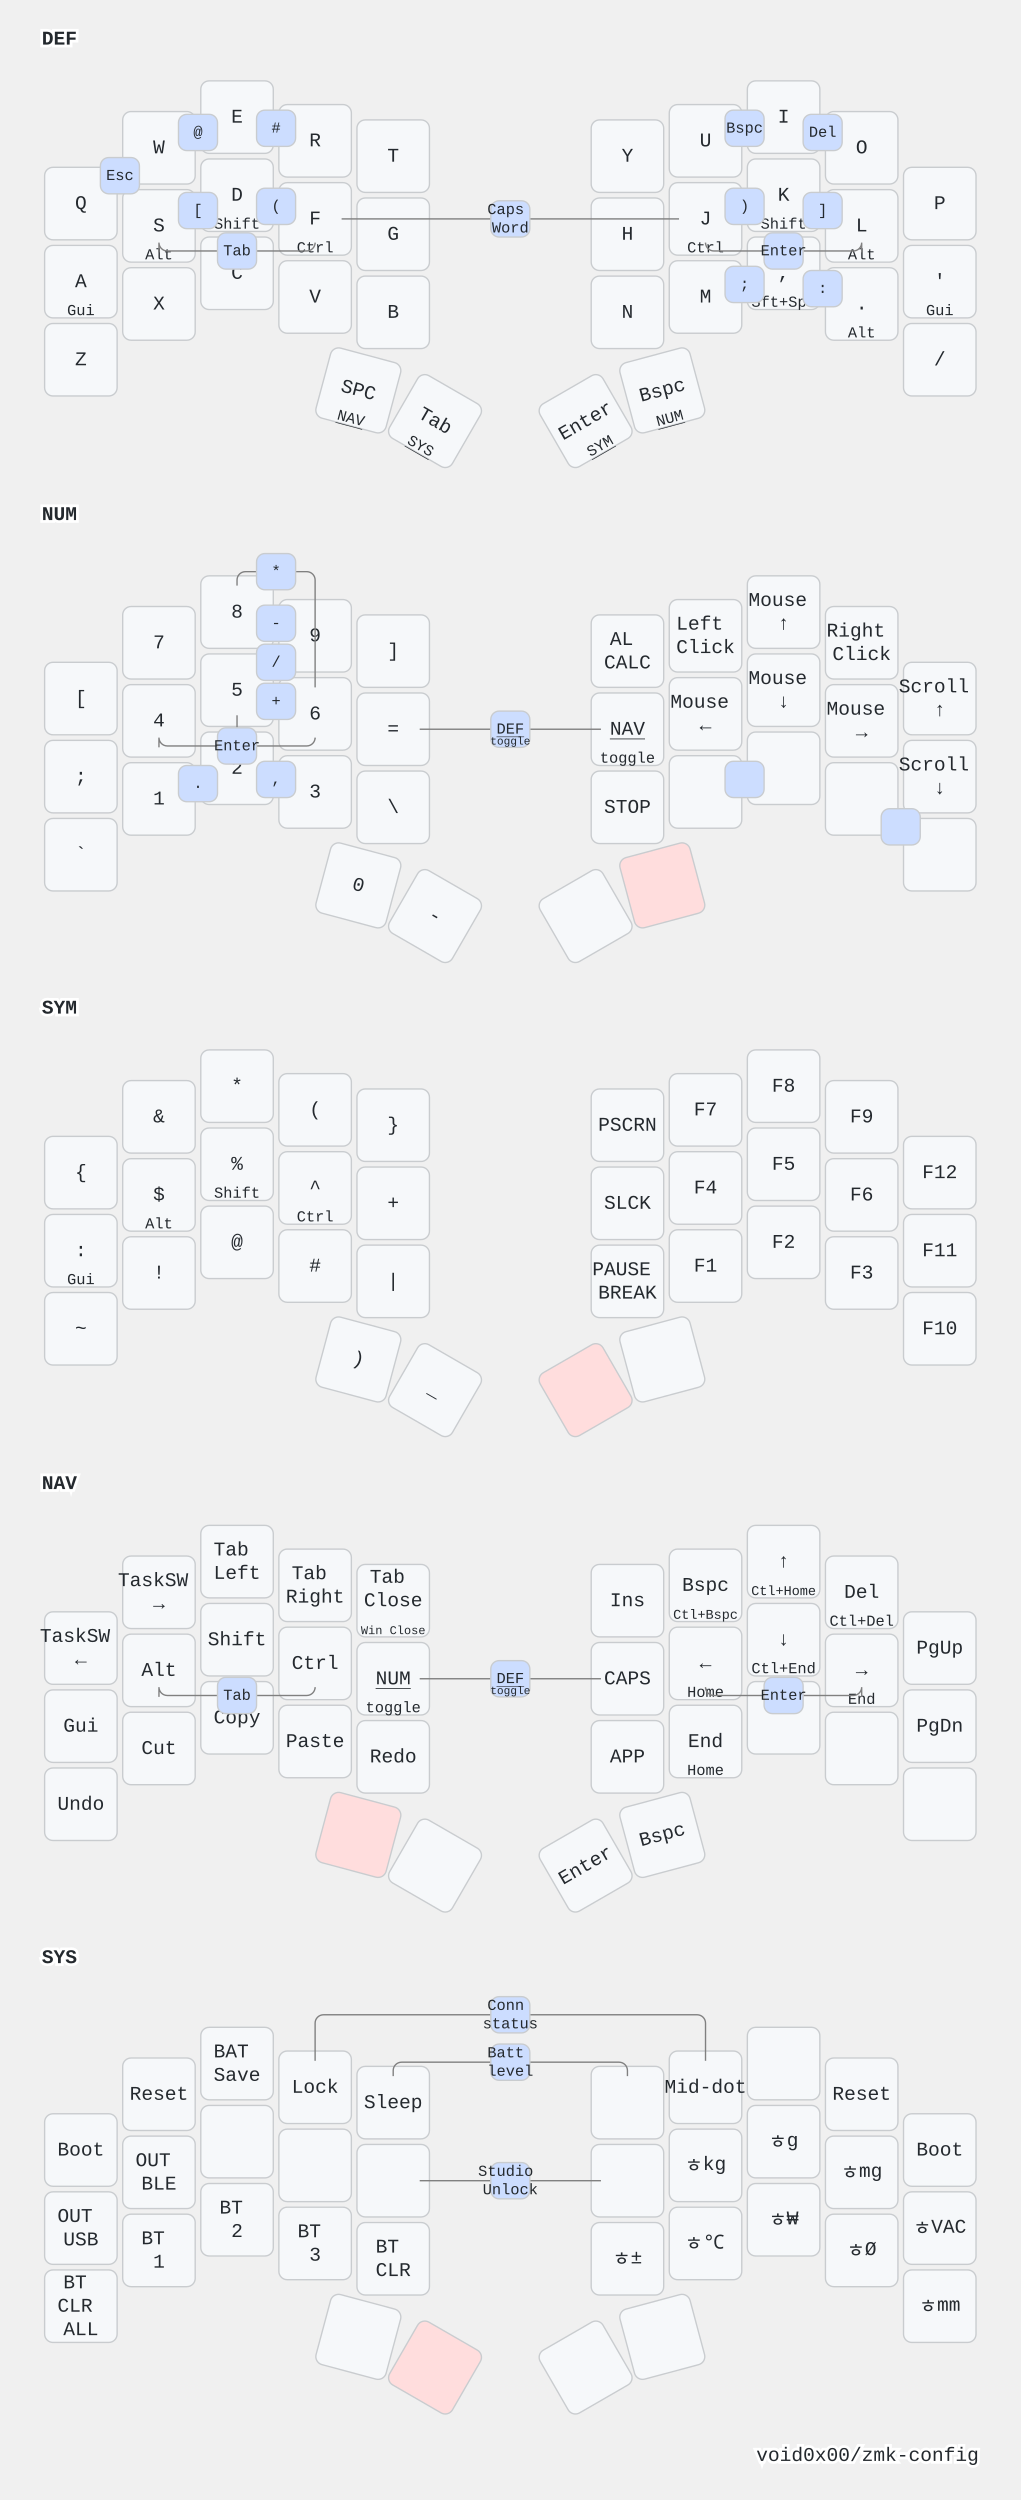
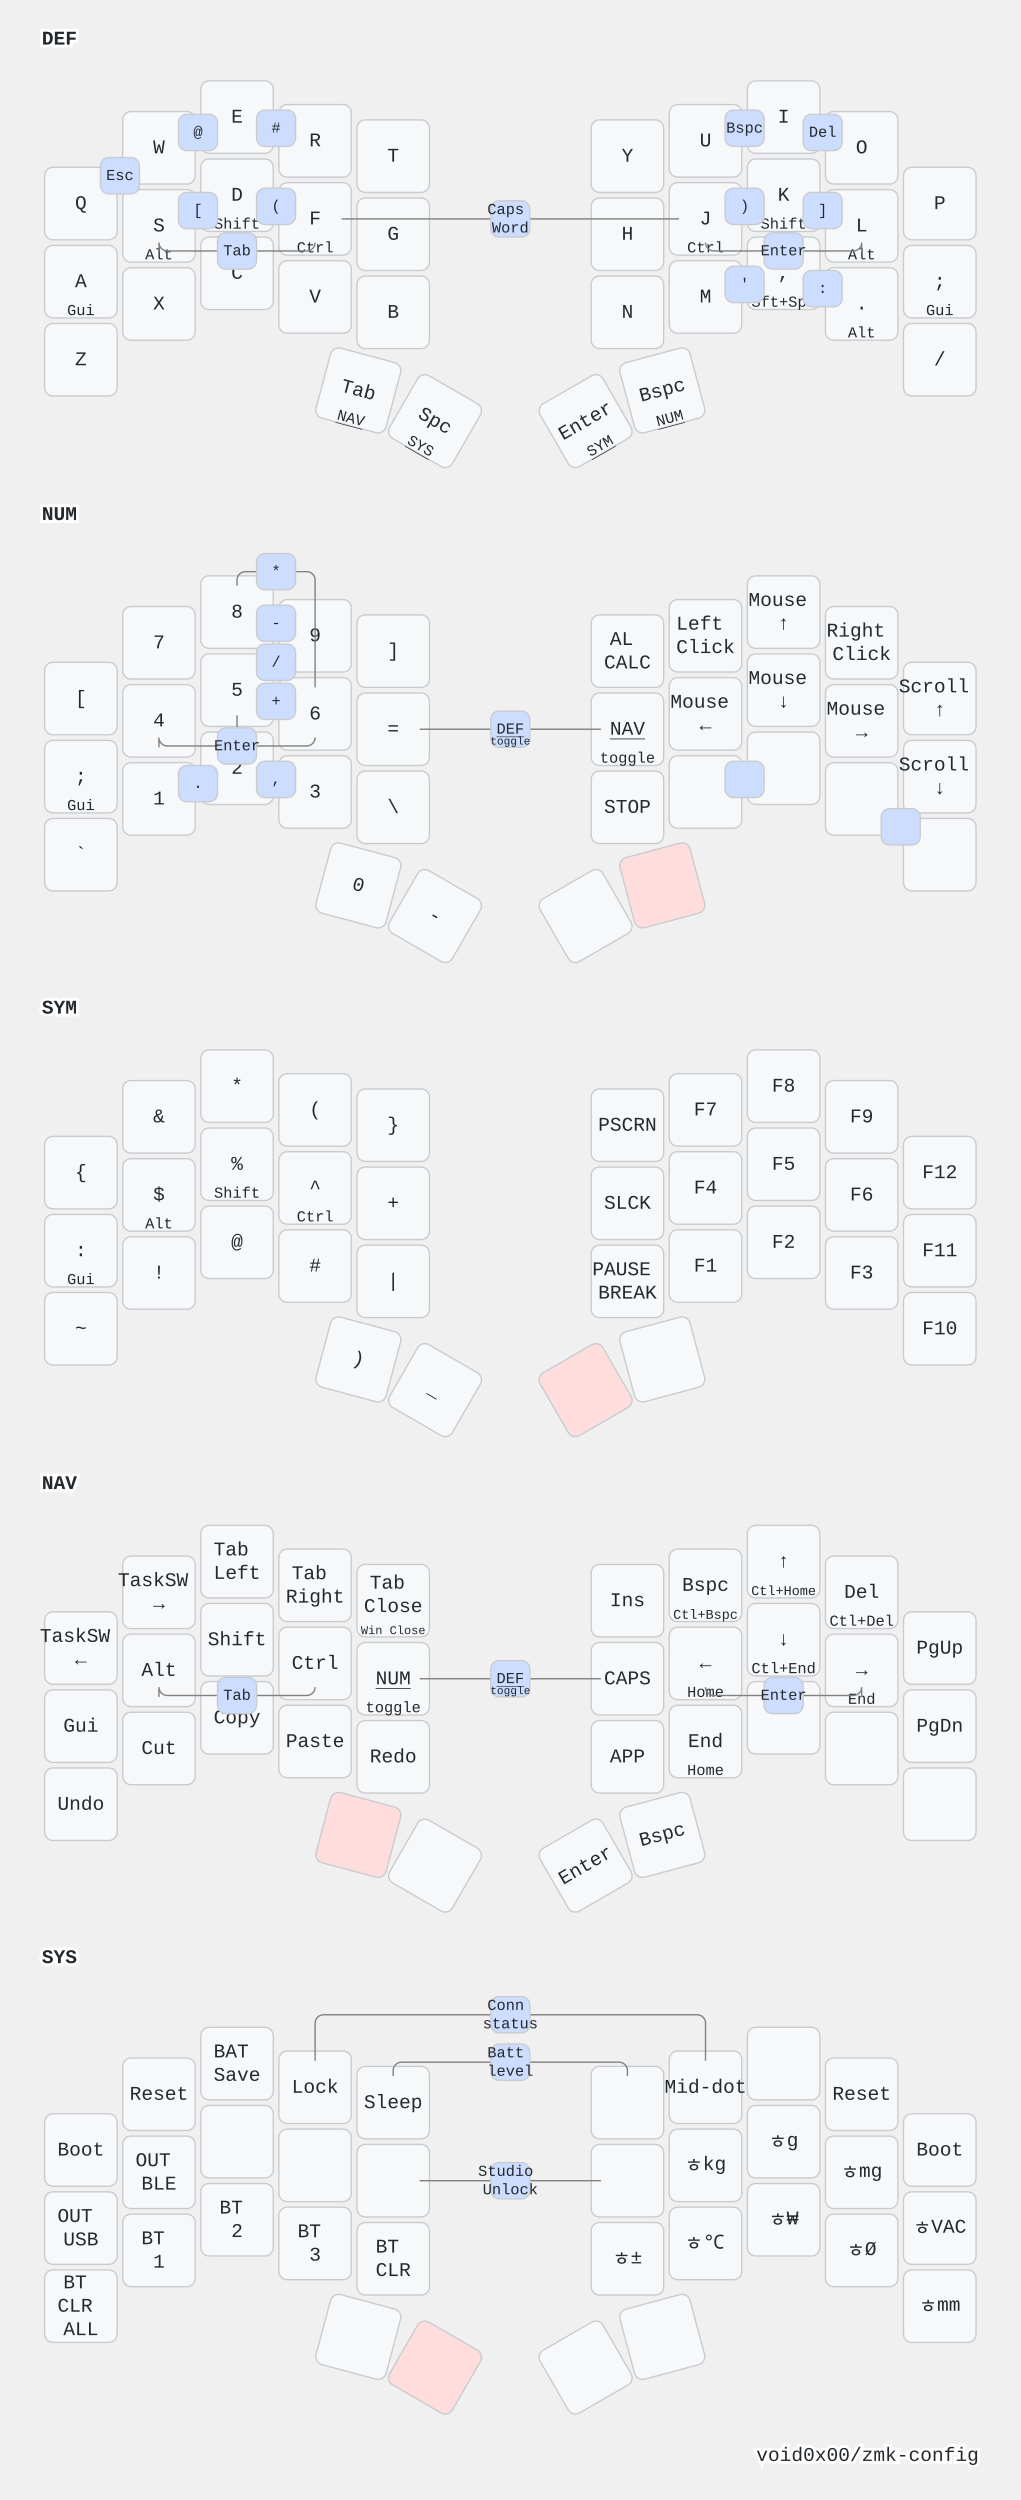
<svg xmlns="http://www.w3.org/2000/svg" xmlns:xlink="http://www.w3.org/1999/xlink" width="732" height="1793" viewBox="0 0 732 1793" class="keymap">
  <defs>/* start glyphs */
<svg id="mdi:play-pause">
      <svg id="mdi-play-pause" viewBox="0 0 24 24">
        <path d="M3,5V19L11,12M13,19H16V5H13M18,5V19H21V5" />
      </svg>
    </svg>
    <svg id="mdi:skip-backward">
      <svg id="mdi-skip-backward" viewBox="0 0 24 24">
        <path d="M20,5V19L13,12M6,5V19H4V5M13,5V19L6,12" />
      </svg>
    </svg>
    <svg id="mdi:skip-forward">
      <svg id="mdi-skip-forward" viewBox="0 0 24 24">
        <path d="M4,5V19L11,12M18,5V19H20V5M11,5V19L18,12" />
      </svg>
    </svg>
    <svg id="mdi:volume-high">
      <svg id="mdi-volume-high" viewBox="0 0 24 24">
        <path d="M14,3.23V5.29C16.89,6.15 19,8.83 19,12C19,15.17 16.89,17.84 14,18.7V20.77C18,19.86 21,16.28 21,12C21,7.72 18,4.14 14,3.23M16.5,12C16.5,10.23 15.5,8.71 14,7.97V16C15.5,15.29 16.5,13.76 16.5,12M3,9V15H7L12,20V4L7,9H3Z" />
      </svg>
    </svg>
    <svg id="mdi:volume-medium">
      <svg id="mdi-volume-medium" viewBox="0 0 24 24">
        <path d="M5,9V15H9L14,20V4L9,9M18.5,12C18.5,10.23 17.5,8.71 16,7.97V16C17.5,15.29 18.5,13.76 18.5,12Z" />
      </svg>
    </svg>
    <svg id="mdi:volume-off">
      <svg id="mdi-volume-off" viewBox="0 0 24 24">
        <path d="M12,4L9.91,6.09L12,8.18M4.27,3L3,4.27L7.73,9H3V15H7L12,20V13.27L16.25,17.53C15.58,18.04 14.83,18.46 14,18.7V20.77C15.38,20.45 16.63,19.82 17.68,18.96L19.73,21L21,19.73L12,10.73M19,12C19,12.94 18.8,13.82 18.46,14.64L19.97,16.15C20.62,14.91 21,13.5 21,12C21,7.72 18,4.14 14,3.23V5.29C16.89,6.15 19,8.83 19,12M16.5,12C16.5,10.23 15.5,8.71 14,7.97V10.18L16.45,12.63C16.5,12.43 16.5,12.21 16.5,12Z" />
      </svg>
    </svg>
  </defs>/* end glyphs */
<style>/* inherit to force styles through use tags */
svg path {
    fill: inherit;
}

/* font and background color specifications */
svg.keymap {
    font-family: SFMono-Regular,Consolas,Liberation Mono,Menlo,monospace;
    font-size: 14px;
    font-kerning: normal;
    text-rendering: optimizeLegibility;
    fill: #24292e;
}

/* default key styling */
rect.key {
    fill: #f6f8fa;
}

rect.key, rect.combo {
    stroke: #c9cccf;
    stroke-width: 1;
}

/* default key side styling, only used is draw_key_sides is set */
rect.side {
    filter: brightness(90%);
}

/* color accent for combo boxes */
rect.combo, rect.combo-separate {
    fill: #cdf;
}

/* color accent for held keys */
rect.held, rect.combo.held {
    fill: #fdd;
}

/* color accent for ghost (optional) keys */
rect.ghost, rect.combo.ghost {
    stroke-dasharray: 4, 4;
    stroke-width: 2;
}

text {
    text-anchor: middle;
    dominant-baseline: middle;
}

/* styling for layer labels */
text.label {
    font-weight: bold;
    text-anchor: start;
    stroke: white;
    stroke-width: 4;
    paint-order: stroke;
}

/* styling for optional footer */
text.footer {
    text-anchor: end;
    dominant-baseline: auto;
    stroke: white;
    stroke-width: 4;
    paint-order: stroke;
}

/* styling for combo tap, and key non-tap label text */
text.combo, text.hold, text.shifted, text.left, text.right {
    font-size: 11px;
}

text.hold {
    text-anchor: middle;
    dominant-baseline: auto;
}

text.shifted {
    text-anchor: middle;
    dominant-baseline: hanging;
}

text.left {
    text-anchor: start;
}

text.right {
    text-anchor: end;
}

text.layer-activator {
    text-decoration: underline;
}

/* styling for hold/shifted label text in combo box */
text.combo.hold, text.combo.shifted, text.combo.left, text.combo.right {
    font-size: 8px;
}

/* lighter symbol for transparent keys */
text.trans {
    fill: #7b7e81;
}

/* styling for combo dendrons */
path.combo {
    stroke-width: 1;
    stroke: gray;
    fill: none;
}

/* Start Tabler Icons Cleanup */
/* cannot use height/width with glyphs */
.icon-tabler &gt; path {
    fill: inherit;
    stroke: inherit;
    stroke-width: 2;
}
/* hide tabler's default box */
.icon-tabler &gt; path[stroke="none"][fill="none"] {
    visibility: hidden;
}
/* End Tabler Icons Cleanup */

@media (prefers-color-scheme: dark) {
svg.keymap { fill: #d1d6db; }
rect.key { fill: #3f4750; }
rect.key, rect.combo { stroke: #60666c; }
rect.combo, rect.combo-separate { fill: #1f3d7a; }
rect.held, rect.combo.held { fill: #854747; }
text.label, text.footer { stroke: black; }
text.trans { fill: #7e8184; }
path.combo { stroke: #7f7f7f; }

}</style>
  <g transform="translate(30, 0)" class="layer-DEF">
    <text x="0" y="28" class="label" id="DEF">DEF</text>
    <g transform="translate(0, 56)">
      <g transform="translate(28, 90)" class="key keypos-0">
        <rect rx="6" ry="6" x="-26" y="-26" width="52" height="52" class="key" />
        <text x="0" y="0" class="key tap">Q</text>
      </g>
      <g transform="translate(84, 50)" class="key keypos-1">
        <rect rx="6" ry="6" x="-26" y="-26" width="52" height="52" class="key" />
        <text x="0" y="0" class="key tap">W</text>
      </g>
      <g transform="translate(140, 28)" class="key keypos-2">
        <rect rx="6" ry="6" x="-26" y="-26" width="52" height="52" class="key" />
        <text x="0" y="0" class="key tap">E</text>
      </g>
      <g transform="translate(196, 45)" class="key keypos-3">
        <rect rx="6" ry="6" x="-26" y="-26" width="52" height="52" class="key" />
        <text x="0" y="0" class="key tap">R</text>
      </g>
      <g transform="translate(252, 56)" class="key keypos-4">
        <rect rx="6" ry="6" x="-26" y="-26" width="52" height="52" class="key" />
        <text x="0" y="0" class="key tap">T</text>
      </g>
      <g transform="translate(420, 56)" class="key keypos-5">
        <rect rx="6" ry="6" x="-26" y="-26" width="52" height="52" class="key" />
        <text x="0" y="0" class="key tap">Y</text>
      </g>
      <g transform="translate(476, 45)" class="key keypos-6">
        <rect rx="6" ry="6" x="-26" y="-26" width="52" height="52" class="key" />
        <text x="0" y="0" class="key tap">U</text>
      </g>
      <g transform="translate(532, 28)" class="key keypos-7">
        <rect rx="6" ry="6" x="-26" y="-26" width="52" height="52" class="key" />
        <text x="0" y="0" class="key tap">I</text>
      </g>
      <g transform="translate(588, 50)" class="key keypos-8">
        <rect rx="6" ry="6" x="-26" y="-26" width="52" height="52" class="key" />
        <text x="0" y="0" class="key tap">O</text>
      </g>
      <g transform="translate(644, 90)" class="key keypos-9">
        <rect rx="6" ry="6" x="-26" y="-26" width="52" height="52" class="key" />
        <text x="0" y="0" class="key tap">P</text>
      </g>
      <g transform="translate(28, 146)" class="key keypos-10">
        <rect rx="6" ry="6" x="-26" y="-26" width="52" height="52" class="key" />
        <text x="0" y="0" class="key tap">A</text>
        <text x="0" y="24" class="key hold">Gui</text>
      </g>
      <g transform="translate(84, 106)" class="key keypos-11">
        <rect rx="6" ry="6" x="-26" y="-26" width="52" height="52" class="key" />
        <text x="0" y="0" class="key tap">S</text>
        <text x="0" y="24" class="key hold">Alt</text>
      </g>
      <g transform="translate(140, 84)" class="key keypos-12">
        <rect rx="6" ry="6" x="-26" y="-26" width="52" height="52" class="key" />
        <text x="0" y="0" class="key tap">D</text>
        <text x="0" y="24" class="key hold">Shift</text>
      </g>
      <g transform="translate(196, 101)" class="key keypos-13">
        <rect rx="6" ry="6" x="-26" y="-26" width="52" height="52" class="key" />
        <text x="0" y="0" class="key tap">F</text>
        <text x="0" y="24" class="key hold">Ctrl</text>
      </g>
      <g transform="translate(252, 112)" class="key keypos-14">
        <rect rx="6" ry="6" x="-26" y="-26" width="52" height="52" class="key" />
        <text x="0" y="0" class="key tap">G</text>
      </g>
      <g transform="translate(420, 112)" class="key keypos-15">
        <rect rx="6" ry="6" x="-26" y="-26" width="52" height="52" class="key" />
        <text x="0" y="0" class="key tap">H</text>
      </g>
      <g transform="translate(476, 101)" class="key keypos-16">
        <rect rx="6" ry="6" x="-26" y="-26" width="52" height="52" class="key" />
        <text x="0" y="0" class="key tap">J</text>
        <text x="0" y="24" class="key hold">Ctrl</text>
      </g>
      <g transform="translate(532, 84)" class="key keypos-17">
        <rect rx="6" ry="6" x="-26" y="-26" width="52" height="52" class="key" />
        <text x="0" y="0" class="key tap">K</text>
        <text x="0" y="24" class="key hold">Shift</text>
      </g>
      <g transform="translate(588, 106)" class="key keypos-18">
        <rect rx="6" ry="6" x="-26" y="-26" width="52" height="52" class="key" />
        <text x="0" y="0" class="key tap">L</text>
        <text x="0" y="24" class="key hold">Alt</text>
      </g>
      <g transform="translate(644, 146)" class="key keypos-19">
        <rect rx="6" ry="6" x="-26" y="-26" width="52" height="52" class="key" />
-         <text x="0" y="0" class="key tap">'</text>
+         <text x="0" y="0" class="key tap">;</text>
        <text x="0" y="24" class="key hold">Gui</text>
      </g>
      <g transform="translate(28, 202)" class="key keypos-20">
        <rect rx="6" ry="6" x="-26" y="-26" width="52" height="52" class="key" />
        <text x="0" y="0" class="key tap">Z</text>
      </g>
      <g transform="translate(84, 162)" class="key keypos-21">
        <rect rx="6" ry="6" x="-26" y="-26" width="52" height="52" class="key" />
        <text x="0" y="0" class="key tap">X</text>
      </g>
      <g transform="translate(140, 140)" class="key keypos-22">
        <rect rx="6" ry="6" x="-26" y="-26" width="52" height="52" class="key" />
        <text x="0" y="0" class="key tap">C</text>
      </g>
      <g transform="translate(196, 157)" class="key keypos-23">
        <rect rx="6" ry="6" x="-26" y="-26" width="52" height="52" class="key" />
        <text x="0" y="0" class="key tap">V</text>
      </g>
      <g transform="translate(252, 168)" class="key keypos-24">
        <rect rx="6" ry="6" x="-26" y="-26" width="52" height="52" class="key" />
        <text x="0" y="0" class="key tap">B</text>
      </g>
      <g transform="translate(420, 168)" class="key keypos-25">
        <rect rx="6" ry="6" x="-26" y="-26" width="52" height="52" class="key" />
        <text x="0" y="0" class="key tap">N</text>
      </g>
      <g transform="translate(476, 157)" class="key keypos-26">
        <rect rx="6" ry="6" x="-26" y="-26" width="52" height="52" class="key" />
        <text x="0" y="0" class="key tap">M</text>
      </g>
      <g transform="translate(532, 140)" class="key keypos-27">
        <rect rx="6" ry="6" x="-26" y="-26" width="52" height="52" class="key" />
        <text x="0" y="0" class="key tap">,</text>
        <text x="0" y="24" class="key hold">Sft+Spc</text>
      </g>
      <g transform="translate(588, 162)" class="key keypos-28">
        <rect rx="6" ry="6" x="-26" y="-26" width="52" height="52" class="key" />
        <text x="0" y="0" class="key tap">.</text>
        <text x="0" y="24" class="key hold">Alt</text>
      </g>
      <g transform="translate(644, 202)" class="key keypos-29">
        <rect rx="6" ry="6" x="-26" y="-26" width="52" height="52" class="key" />
        <text x="0" y="0" class="key tap">/</text>
      </g>
      <g transform="translate(227, 224) rotate(15.0)" class="key keypos-30">
        <rect rx="6" ry="6" x="-26" y="-26" width="52" height="52" class="key" />
-         <text x="0" y="0" class="key tap">SPC</text>
+         <text x="0" y="0" class="key tap">Tab</text>
        <a href="#NAV">
          <text x="0" y="24" class="key hold layer-activator">NAV</text>
        </a>
      </g>
      <g transform="translate(282, 246) rotate(30.0)" class="key keypos-31">
        <rect rx="6" ry="6" x="-26" y="-26" width="52" height="52" class="key" />
-         <text x="0" y="0" class="key tap">Tab</text>
+         <text x="0" y="0" class="key tap">Spc</text>
        <a href="#SYS">
          <text x="0" y="24" class="key hold layer-activator">SYS</text>
        </a>
      </g>
      <g transform="translate(390, 246) rotate(-30.0)" class="key keypos-32">
        <rect rx="6" ry="6" x="-26" y="-26" width="52" height="52" class="key" />
        <text x="0" y="0" class="key tap">Enter</text>
        <a href="#SYM">
          <text x="0" y="24" class="key hold layer-activator">SYM</text>
        </a>
      </g>
      <g transform="translate(445, 224) rotate(-15.0)" class="key keypos-33">
        <rect rx="6" ry="6" x="-26" y="-26" width="52" height="52" class="key" />
        <text x="0" y="0" class="key tap">Bspc</text>
        <a href="#NUM">
          <text x="0" y="24" class="key hold layer-activator">NUM</text>
        </a>
      </g>
      <g class="combo combopos-0">
        <rect rx="6" ry="6" x="98" y="26" width="28" height="26" class="combo" />
        <text x="112" y="39" class="combo tap">@</text>
      </g>
      <g class="combo combopos-1">
        <rect rx="6" ry="6" x="154" y="23" width="28" height="26" class="combo" />
        <text x="168" y="36" class="combo tap">#</text>
      </g>
      <g class="combo combopos-2">
        <rect rx="6" ry="6" x="42" y="57" width="28" height="26" class="combo" />
        <text x="56" y="70" class="combo tap">Esc</text>
      </g>
      <g class="combo combopos-3">
        <rect rx="6" ry="6" x="546" y="26" width="28" height="26" class="combo" />
        <text x="560" y="39" class="combo tap">Del</text>
      </g>
      <g class="combo combopos-4">
        <rect rx="6" ry="6" x="490" y="23" width="28" height="26" class="combo" />
        <text x="504" y="36" class="combo tap">Bspc</text>
      </g>
      <g class="combo combopos-5">
        <rect rx="6" ry="6" x="154" y="79" width="28" height="26" class="combo" />
        <text x="168" y="92" class="combo tap">(</text>
      </g>
      <g class="combo combopos-6">
        <rect rx="6" ry="6" x="490" y="79" width="28" height="26" class="combo" />
        <text x="504" y="92" class="combo tap">)</text>
      </g>
      <g class="combo combopos-7">
        <rect rx="6" ry="6" x="98" y="82" width="28" height="26" class="combo" />
        <text x="112" y="95" class="combo tap">[</text>
      </g>
      <g class="combo combopos-8">
        <rect rx="6" ry="6" x="546" y="82" width="28" height="26" class="combo" />
        <text x="560" y="95" class="combo tap">]</text>
      </g>
      <g class="combo combopos-9">
        <path d="M140,124 h-50 a6.0,6.0 0 0 1 -6.0,-6.0 v7" class="combo" />
        <path d="M140,124 h50 a6.0,6.0 0 0 0 6.0,-6.0 v1" class="combo" />
        <rect rx="6" ry="6" x="126" y="111" width="28" height="26" class="combo" />
        <text x="140" y="124" class="combo tap">Tab</text>
      </g>
      <g class="combo combopos-10">
        <path d="M532,124 h50 a6.0,6.0 0 0 0 6.0,-6.0 v7" class="combo" />
        <path d="M532,124 h-50 a6.0,6.0 0 0 1 -6.0,-6.0 v1" class="combo" />
        <rect rx="6" ry="6" x="518" y="111" width="28" height="26" class="combo" />
        <text x="532" y="124" class="combo tap">Enter</text>
      </g>
      <g class="combo combopos-11">
        <rect rx="6" ry="6" x="490" y="135" width="28" height="26" class="combo" />
-         <text x="504" y="148" class="combo tap">;</text>
+         <text x="504" y="148" class="combo tap">'</text>
      </g>
      <g class="combo combopos-12">
        <rect rx="6" ry="6" x="546" y="138" width="28" height="26" class="combo" />
        <text x="560" y="151" class="combo tap">:</text>
      </g>
      <g class="combo combopos-13">
        <path d="M336,101 l-121,0" class="combo" />
        <path d="M336,101 l121,0" class="combo" />
        <rect rx="6" ry="6" x="322" y="88" width="28" height="26" class="combo" />
        <text x="336" y="101" class="combo tap">
          <tspan x="336" dy="-0.6em">Caps</tspan>
          <tspan x="336" dy="1.2em">Word</tspan>
        </text>
      </g>
    </g>
  </g>
  <g transform="translate(30, 341)" class="layer-NUM">
    <text x="0" y="28" class="label" id="NUM">NUM</text>
    <g transform="translate(0, 70)">
      <g transform="translate(28, 90)" class="key keypos-0">
        <rect rx="6" ry="6" x="-26" y="-26" width="52" height="52" class="key" />
        <text x="0" y="0" class="key tap">[</text>
      </g>
      <g transform="translate(84, 50)" class="key keypos-1">
        <rect rx="6" ry="6" x="-26" y="-26" width="52" height="52" class="key" />
        <text x="0" y="0" class="key tap">7</text>
      </g>
      <g transform="translate(140, 28)" class="key keypos-2">
        <rect rx="6" ry="6" x="-26" y="-26" width="52" height="52" class="key" />
        <text x="0" y="0" class="key tap">8</text>
      </g>
      <g transform="translate(196, 45)" class="key keypos-3">
        <rect rx="6" ry="6" x="-26" y="-26" width="52" height="52" class="key" />
        <text x="0" y="0" class="key tap">9</text>
      </g>
      <g transform="translate(252, 56)" class="key keypos-4">
        <rect rx="6" ry="6" x="-26" y="-26" width="52" height="52" class="key" />
        <text x="0" y="0" class="key tap">]</text>
      </g>
      <g transform="translate(420, 56)" class="key keypos-5">
        <rect rx="6" ry="6" x="-26" y="-26" width="52" height="52" class="key" />
        <text x="0" y="0" class="key tap">
          <tspan x="0" dy="-0.6em">AL</tspan>
          <tspan x="0" dy="1.2em">CALC</tspan>
        </text>
      </g>
      <g transform="translate(476, 45)" class="key keypos-6">
        <rect rx="6" ry="6" x="-26" y="-26" width="52" height="52" class="key" />
        <text x="0" y="0" class="key tap">
          <tspan x="0" dy="-0.6em">Left</tspan>
          <tspan x="0" dy="1.2em">Click</tspan>
        </text>
      </g>
      <g transform="translate(532, 28)" class="key keypos-7">
        <rect rx="6" ry="6" x="-26" y="-26" width="52" height="52" class="key" />
        <text x="0" y="0" class="key tap">
          <tspan x="0" dy="-0.6em">Mouse</tspan>
          <tspan x="0" dy="1.2em">↑</tspan>
        </text>
      </g>
      <g transform="translate(588, 50)" class="key keypos-8">
        <rect rx="6" ry="6" x="-26" y="-26" width="52" height="52" class="key" />
        <text x="0" y="0" class="key tap">
          <tspan x="0" dy="-0.6em">Right</tspan>
          <tspan x="0" dy="1.2em">Click</tspan>
        </text>
      </g>
      <g transform="translate(644, 90)" class="key keypos-9">
        <rect rx="6" ry="6" x="-26" y="-26" width="52" height="52" class="key" />
        <text x="0" y="0" class="key tap">
          <tspan x="0" dy="-0.6em">Scroll</tspan>
          <tspan x="0" dy="1.2em">↑</tspan>
        </text>
      </g>
      <g transform="translate(28, 146)" class="key keypos-10">
        <rect rx="6" ry="6" x="-26" y="-26" width="52" height="52" class="key" />
        <text x="0" y="0" class="key tap">;</text>
+         <text x="0" y="24" class="key hold">Gui</text>
      </g>
      <g transform="translate(84, 106)" class="key keypos-11">
        <rect rx="6" ry="6" x="-26" y="-26" width="52" height="52" class="key" />
        <text x="0" y="0" class="key tap">4</text>
      </g>
      <g transform="translate(140, 84)" class="key keypos-12">
        <rect rx="6" ry="6" x="-26" y="-26" width="52" height="52" class="key" />
        <text x="0" y="0" class="key tap">5</text>
      </g>
      <g transform="translate(196, 101)" class="key keypos-13">
        <rect rx="6" ry="6" x="-26" y="-26" width="52" height="52" class="key" />
        <text x="0" y="0" class="key tap">6</text>
      </g>
      <g transform="translate(252, 112)" class="key keypos-14">
        <rect rx="6" ry="6" x="-26" y="-26" width="52" height="52" class="key" />
        <text x="0" y="0" class="key tap">=</text>
      </g>
      <g transform="translate(420, 112)" class="key keypos-15">
        <rect rx="6" ry="6" x="-26" y="-26" width="52" height="52" class="key" />
        <a href="#NAV">
          <text x="0" y="0" class="key tap layer-activator">NAV</text>
        </a>
        <text x="0" y="24" class="key hold">toggle</text>
      </g>
      <g transform="translate(476, 101)" class="key keypos-16">
        <rect rx="6" ry="6" x="-26" y="-26" width="52" height="52" class="key" />
        <text x="0" y="0" class="key tap">
          <tspan x="0" dy="-0.6em">Mouse</tspan>
          <tspan x="0" dy="1.2em">←</tspan>
        </text>
      </g>
      <g transform="translate(532, 84)" class="key keypos-17">
        <rect rx="6" ry="6" x="-26" y="-26" width="52" height="52" class="key" />
        <text x="0" y="0" class="key tap">
          <tspan x="0" dy="-0.6em">Mouse</tspan>
          <tspan x="0" dy="1.2em">↓</tspan>
        </text>
      </g>
      <g transform="translate(588, 106)" class="key keypos-18">
        <rect rx="6" ry="6" x="-26" y="-26" width="52" height="52" class="key" />
        <text x="0" y="0" class="key tap">
          <tspan x="0" dy="-0.6em">Mouse</tspan>
          <tspan x="0" dy="1.2em">→</tspan>
        </text>
      </g>
      <g transform="translate(644, 146)" class="key keypos-19">
        <rect rx="6" ry="6" x="-26" y="-26" width="52" height="52" class="key" />
        <text x="0" y="0" class="key tap">
          <tspan x="0" dy="-0.6em">Scroll</tspan>
          <tspan x="0" dy="1.2em">↓</tspan>
        </text>
      </g>
      <g transform="translate(28, 202)" class="key keypos-20">
        <rect rx="6" ry="6" x="-26" y="-26" width="52" height="52" class="key" />
        <text x="0" y="0" class="key tap">`</text>
      </g>
      <g transform="translate(84, 162)" class="key keypos-21">
        <rect rx="6" ry="6" x="-26" y="-26" width="52" height="52" class="key" />
        <text x="0" y="0" class="key tap">1</text>
      </g>
      <g transform="translate(140, 140)" class="key keypos-22">
        <rect rx="6" ry="6" x="-26" y="-26" width="52" height="52" class="key" />
        <text x="0" y="0" class="key tap">2</text>
      </g>
      <g transform="translate(196, 157)" class="key keypos-23">
        <rect rx="6" ry="6" x="-26" y="-26" width="52" height="52" class="key" />
        <text x="0" y="0" class="key tap">3</text>
      </g>
      <g transform="translate(252, 168)" class="key keypos-24">
        <rect rx="6" ry="6" x="-26" y="-26" width="52" height="52" class="key" />
        <text x="0" y="0" class="key tap">\</text>
      </g>
      <g transform="translate(420, 168)" class="key keypos-25">
        <rect rx="6" ry="6" x="-26" y="-26" width="52" height="52" class="key" />
        <text x="0" y="0" class="key tap">STOP</text>
      </g>
      <g transform="translate(476, 157)" class="key keypos-26">
        <rect rx="6" ry="6" x="-26" y="-26" width="52" height="52" class="key" />
        <use href="#mdi:skip-backward" xlink:href="#mdi:skip-backward" x="-7" y="-7" height="14" width="14.0" class="key tap glyph mdi:skip-backward" />
      </g>
      <g transform="translate(532, 140)" class="key keypos-27">
        <rect rx="6" ry="6" x="-26" y="-26" width="52" height="52" class="key" />
        <use href="#mdi:skip-forward" xlink:href="#mdi:skip-forward" x="-7" y="-7" height="14" width="14.0" class="key tap glyph mdi:skip-forward" />
      </g>
      <g transform="translate(588, 162)" class="key keypos-28">
        <rect rx="6" ry="6" x="-26" y="-26" width="52" height="52" class="key" />
        <use href="#mdi:volume-medium" xlink:href="#mdi:volume-medium" x="-7" y="-7" height="14" width="14.0" class="key tap glyph mdi:volume-medium" />
      </g>
      <g transform="translate(644, 202)" class="key keypos-29">
        <rect rx="6" ry="6" x="-26" y="-26" width="52" height="52" class="key" />
        <use href="#mdi:volume-high" xlink:href="#mdi:volume-high" x="-7" y="-7" height="14" width="14.0" class="key tap glyph mdi:volume-high" />
      </g>
      <g transform="translate(227, 224) rotate(15.0)" class="key keypos-30">
        <rect rx="6" ry="6" x="-26" y="-26" width="52" height="52" class="key" />
        <text x="0" y="0" class="key tap">0</text>
      </g>
      <g transform="translate(282, 246) rotate(30.0)" class="key keypos-31">
        <rect rx="6" ry="6" x="-26" y="-26" width="52" height="52" class="key" />
        <text x="0" y="0" class="key tap">-</text>
      </g>
      <g transform="translate(390, 246) rotate(-30.0)" class="key trans keypos-32">
        <rect rx="6" ry="6" x="-26" y="-26" width="52" height="52" class="key trans" />
      </g>
      <g transform="translate(445, 224) rotate(-15.0)" class="key held keypos-33">
        <rect rx="6" ry="6" x="-26" y="-26" width="52" height="52" class="key held" />
      </g>
      <g class="combo combopos-0">
        <rect rx="6" ry="6" x="602" y="169" width="28" height="26" class="combo" />
        <use href="#mdi:volume-off" xlink:href="#mdi:volume-off" x="609" y="175" height="14" width="14.0" class="combo tap glyph mdi:volume-off" />
      </g>
      <g class="combo combopos-1">
        <rect rx="6" ry="6" x="490" y="135" width="28" height="26" class="combo" />
        <use href="#mdi:play-pause" xlink:href="#mdi:play-pause" x="497" y="141" height="14" width="14.0" class="combo tap glyph mdi:play-pause" />
      </g>
      <g class="combo combopos-2">
        <path d="M336,112 l-65,0" class="combo" />
        <path d="M336,112 l65,0" class="combo" />
        <rect rx="6" ry="6" x="322" y="99" width="28" height="26" class="combo" />
        <a href="#DEF">
          <text x="336" y="112" class="combo tap layer-activator">DEF</text>
        </a>
        <text x="336" y="123" class="combo hold">toggle</text>
      </g>
      <g class="combo combopos-3">
        <rect rx="6" ry="6" x="154" y="79" width="28" height="26" class="combo" />
        <text x="168" y="92" class="combo tap">+</text>
      </g>
      <g class="combo combopos-4">
        <rect rx="6" ry="6" x="154" y="23" width="28" height="26" class="combo" />
        <text x="168" y="36" class="combo tap">-</text>
      </g>
      <g class="combo combopos-5">
        <path d="M168,-1 h-22 a6.0,6.0 0 0 0 -6.0,6.0 v4" class="combo" />
        <path d="M168,-1 h22 a6.0,6.0 0 0 1 6.0,6.0 v77" class="combo" />
        <rect rx="6" ry="6" x="154" y="-14" width="28" height="26" class="combo" />
        <text x="168" y="-1" class="combo tap">*</text>
      </g>
      <g class="combo combopos-6">
        <rect rx="6" ry="6" x="154" y="51" width="28" height="26" class="combo" />
        <text x="168" y="64" class="combo tap">/</text>
      </g>
      <g class="combo combopos-7">
        <rect rx="6" ry="6" x="154" y="135" width="28" height="26" class="combo" />
        <text x="168" y="148" class="combo tap">,</text>
      </g>
      <g class="combo combopos-8">
        <rect rx="6" ry="6" x="98" y="138" width="28" height="26" class="combo" />
        <text x="112" y="151" class="combo tap">.</text>
      </g>
      <g class="combo combopos-9">
        <path d="M140,124 h-50 a6.0,6.0 0 0 1 -6.0,-6.0 v7" class="combo" />
        <path d="M140,124 l0,-22" class="combo" />
        <path d="M140,124 h50 a6.0,6.0 0 0 0 6.0,-6.0 v1" class="combo" />
        <rect rx="6" ry="6" x="126" y="111" width="28" height="26" class="combo" />
        <text x="140" y="124" class="combo tap">Enter</text>
      </g>
    </g>
  </g>
  <g transform="translate(30, 695)" class="layer-SYM">
    <text x="0" y="28" class="label" id="SYM">SYM</text>
    <g transform="translate(0, 56)">
      <g transform="translate(28, 90)" class="key keypos-0">
        <rect rx="6" ry="6" x="-26" y="-26" width="52" height="52" class="key" />
        <text x="0" y="0" class="key tap">{</text>
      </g>
      <g transform="translate(84, 50)" class="key keypos-1">
        <rect rx="6" ry="6" x="-26" y="-26" width="52" height="52" class="key" />
        <text x="0" y="0" class="key tap">&amp;</text>
      </g>
      <g transform="translate(140, 28)" class="key keypos-2">
        <rect rx="6" ry="6" x="-26" y="-26" width="52" height="52" class="key" />
        <text x="0" y="0" class="key tap">*</text>
      </g>
      <g transform="translate(196, 45)" class="key keypos-3">
        <rect rx="6" ry="6" x="-26" y="-26" width="52" height="52" class="key" />
        <text x="0" y="0" class="key tap">(</text>
      </g>
      <g transform="translate(252, 56)" class="key keypos-4">
        <rect rx="6" ry="6" x="-26" y="-26" width="52" height="52" class="key" />
        <text x="0" y="0" class="key tap">}</text>
      </g>
      <g transform="translate(420, 56)" class="key keypos-5">
        <rect rx="6" ry="6" x="-26" y="-26" width="52" height="52" class="key" />
        <text x="0" y="0" class="key tap">PSCRN</text>
      </g>
      <g transform="translate(476, 45)" class="key keypos-6">
        <rect rx="6" ry="6" x="-26" y="-26" width="52" height="52" class="key" />
        <text x="0" y="0" class="key tap">F7</text>
      </g>
      <g transform="translate(532, 28)" class="key keypos-7">
        <rect rx="6" ry="6" x="-26" y="-26" width="52" height="52" class="key" />
        <text x="0" y="0" class="key tap">F8</text>
      </g>
      <g transform="translate(588, 50)" class="key keypos-8">
        <rect rx="6" ry="6" x="-26" y="-26" width="52" height="52" class="key" />
        <text x="0" y="0" class="key tap">F9</text>
      </g>
      <g transform="translate(644, 90)" class="key keypos-9">
        <rect rx="6" ry="6" x="-26" y="-26" width="52" height="52" class="key" />
        <text x="0" y="0" class="key tap">F12</text>
      </g>
      <g transform="translate(28, 146)" class="key keypos-10">
        <rect rx="6" ry="6" x="-26" y="-26" width="52" height="52" class="key" />
        <text x="0" y="0" class="key tap">:</text>
        <text x="0" y="24" class="key hold">Gui</text>
      </g>
      <g transform="translate(84, 106)" class="key keypos-11">
        <rect rx="6" ry="6" x="-26" y="-26" width="52" height="52" class="key" />
        <text x="0" y="0" class="key tap">$</text>
        <text x="0" y="24" class="key hold">Alt</text>
      </g>
      <g transform="translate(140, 84)" class="key keypos-12">
        <rect rx="6" ry="6" x="-26" y="-26" width="52" height="52" class="key" />
        <text x="0" y="0" class="key tap">%</text>
        <text x="0" y="24" class="key hold">Shift</text>
      </g>
      <g transform="translate(196, 101)" class="key keypos-13">
        <rect rx="6" ry="6" x="-26" y="-26" width="52" height="52" class="key" />
        <text x="0" y="0" class="key tap">^</text>
        <text x="0" y="24" class="key hold">Ctrl</text>
      </g>
      <g transform="translate(252, 112)" class="key keypos-14">
        <rect rx="6" ry="6" x="-26" y="-26" width="52" height="52" class="key" />
        <text x="0" y="0" class="key tap">+</text>
      </g>
      <g transform="translate(420, 112)" class="key keypos-15">
        <rect rx="6" ry="6" x="-26" y="-26" width="52" height="52" class="key" />
        <text x="0" y="0" class="key tap">SLCK</text>
      </g>
      <g transform="translate(476, 101)" class="key keypos-16">
        <rect rx="6" ry="6" x="-26" y="-26" width="52" height="52" class="key" />
        <text x="0" y="0" class="key tap">F4</text>
      </g>
      <g transform="translate(532, 84)" class="key keypos-17">
        <rect rx="6" ry="6" x="-26" y="-26" width="52" height="52" class="key" />
        <text x="0" y="0" class="key tap">F5</text>
      </g>
      <g transform="translate(588, 106)" class="key keypos-18">
        <rect rx="6" ry="6" x="-26" y="-26" width="52" height="52" class="key" />
        <text x="0" y="0" class="key tap">F6</text>
      </g>
      <g transform="translate(644, 146)" class="key keypos-19">
        <rect rx="6" ry="6" x="-26" y="-26" width="52" height="52" class="key" />
        <text x="0" y="0" class="key tap">F11</text>
      </g>
      <g transform="translate(28, 202)" class="key keypos-20">
        <rect rx="6" ry="6" x="-26" y="-26" width="52" height="52" class="key" />
        <text x="0" y="0" class="key tap">~</text>
      </g>
      <g transform="translate(84, 162)" class="key keypos-21">
        <rect rx="6" ry="6" x="-26" y="-26" width="52" height="52" class="key" />
        <text x="0" y="0" class="key tap">!</text>
      </g>
      <g transform="translate(140, 140)" class="key keypos-22">
        <rect rx="6" ry="6" x="-26" y="-26" width="52" height="52" class="key" />
        <text x="0" y="0" class="key tap">@</text>
      </g>
      <g transform="translate(196, 157)" class="key keypos-23">
        <rect rx="6" ry="6" x="-26" y="-26" width="52" height="52" class="key" />
        <text x="0" y="0" class="key tap">#</text>
      </g>
      <g transform="translate(252, 168)" class="key keypos-24">
        <rect rx="6" ry="6" x="-26" y="-26" width="52" height="52" class="key" />
        <text x="0" y="0" class="key tap">|</text>
      </g>
      <g transform="translate(420, 168)" class="key keypos-25">
        <rect rx="6" ry="6" x="-26" y="-26" width="52" height="52" class="key" />
        <text x="0" y="0" class="key tap">
          <tspan x="0" dy="-0.6em">PAUSE</tspan>
          <tspan x="0" dy="1.2em">BREAK</tspan>
        </text>
      </g>
      <g transform="translate(476, 157)" class="key keypos-26">
        <rect rx="6" ry="6" x="-26" y="-26" width="52" height="52" class="key" />
        <text x="0" y="0" class="key tap">F1</text>
      </g>
      <g transform="translate(532, 140)" class="key keypos-27">
        <rect rx="6" ry="6" x="-26" y="-26" width="52" height="52" class="key" />
        <text x="0" y="0" class="key tap">F2</text>
      </g>
      <g transform="translate(588, 162)" class="key keypos-28">
        <rect rx="6" ry="6" x="-26" y="-26" width="52" height="52" class="key" />
        <text x="0" y="0" class="key tap">F3</text>
      </g>
      <g transform="translate(644, 202)" class="key keypos-29">
        <rect rx="6" ry="6" x="-26" y="-26" width="52" height="52" class="key" />
        <text x="0" y="0" class="key tap">F10</text>
      </g>
      <g transform="translate(227, 224) rotate(15.0)" class="key keypos-30">
        <rect rx="6" ry="6" x="-26" y="-26" width="52" height="52" class="key" />
        <text x="0" y="0" class="key tap">)</text>
      </g>
      <g transform="translate(282, 246) rotate(30.0)" class="key keypos-31">
        <rect rx="6" ry="6" x="-26" y="-26" width="52" height="52" class="key" />
        <text x="0" y="0" class="key tap">_</text>
      </g>
      <g transform="translate(390, 246) rotate(-30.0)" class="key held keypos-32">
        <rect rx="6" ry="6" x="-26" y="-26" width="52" height="52" class="key held" />
      </g>
      <g transform="translate(445, 224) rotate(-15.0)" class="key trans keypos-33">
        <rect rx="6" ry="6" x="-26" y="-26" width="52" height="52" class="key trans" />
      </g>
    </g>
  </g>
  <g transform="translate(30, 1036)" class="layer-NAV">
    <text x="0" y="28" class="label" id="NAV">NAV</text>
    <g transform="translate(0, 56)">
      <g transform="translate(28, 90)" class="key keypos-0">
        <rect rx="6" ry="6" x="-26" y="-26" width="52" height="52" class="key" />
        <text x="0" y="0" class="key tap">
          <tspan x="0" dy="-0.6em">TaskSW</tspan>
          <tspan x="0" dy="1.2em">←</tspan>
        </text>
      </g>
      <g transform="translate(84, 50)" class="key keypos-1">
        <rect rx="6" ry="6" x="-26" y="-26" width="52" height="52" class="key" />
        <text x="0" y="0" class="key tap">
          <tspan x="0" dy="-0.6em">TaskSW</tspan>
          <tspan x="0" dy="1.2em">→</tspan>
        </text>
      </g>
      <g transform="translate(140, 28)" class="key keypos-2">
        <rect rx="6" ry="6" x="-26" y="-26" width="52" height="52" class="key" />
        <text x="0" y="0" class="key tap">
          <tspan x="0" dy="-0.6em">Tab</tspan>
          <tspan x="0" dy="1.2em">Left</tspan>
        </text>
      </g>
      <g transform="translate(196, 45)" class="key keypos-3">
        <rect rx="6" ry="6" x="-26" y="-26" width="52" height="52" class="key" />
        <text x="0" y="0" class="key tap">
          <tspan x="0" dy="-0.6em">Tab</tspan>
          <tspan x="0" dy="1.2em">Right</tspan>
        </text>
      </g>
      <g transform="translate(252, 56)" class="key keypos-4">
        <rect rx="6" ry="6" x="-26" y="-26" width="52" height="52" class="key" />
        <text x="0" y="0" class="key tap">
-           <tspan x="0" dy="-1.2em">Tab</tspan>
+           <tspan x="0" dy="-0.9em">Tab</tspan>
          <tspan x="0" dy="1.2em">Close</tspan>
        </text>
        <text x="0" y="24" class="key hold">
          <tspan style="font-size: 78%">Win Close</tspan>
        </text>
      </g>
      <g transform="translate(420, 56)" class="key keypos-5">
        <rect rx="6" ry="6" x="-26" y="-26" width="52" height="52" class="key" />
        <text x="0" y="0" class="key tap">Ins</text>
      </g>
      <g transform="translate(476, 45)" class="key keypos-6">
        <rect rx="6" ry="6" x="-26" y="-26" width="52" height="52" class="key" />
        <text x="0" y="0" class="key tap">Bspc</text>
        <text x="0" y="24" class="key hold">
          <tspan style="font-size: 88%">Ctl+Bspc</tspan>
        </text>
      </g>
      <g transform="translate(532, 28)" class="key keypos-7">
        <rect rx="6" ry="6" x="-26" y="-26" width="52" height="52" class="key" />
        <text x="0" y="0" class="key tap">↑</text>
        <text x="0" y="24" class="key hold">
          <tspan style="font-size: 88%">Ctl+Home</tspan>
        </text>
      </g>
      <g transform="translate(588, 50)" class="key keypos-8">
        <rect rx="6" ry="6" x="-26" y="-26" width="52" height="52" class="key" />
        <text x="0" y="0" class="key tap">Del</text>
        <text x="0" y="24" class="key hold">Ctl+Del</text>
      </g>
      <g transform="translate(644, 90)" class="key keypos-9">
        <rect rx="6" ry="6" x="-26" y="-26" width="52" height="52" class="key" />
        <text x="0" y="0" class="key tap">PgUp</text>
      </g>
      <g transform="translate(28, 146)" class="key keypos-10">
        <rect rx="6" ry="6" x="-26" y="-26" width="52" height="52" class="key" />
        <text x="0" y="0" class="key tap">Gui</text>
      </g>
      <g transform="translate(84, 106)" class="key keypos-11">
        <rect rx="6" ry="6" x="-26" y="-26" width="52" height="52" class="key" />
        <text x="0" y="0" class="key tap">Alt</text>
      </g>
      <g transform="translate(140, 84)" class="key keypos-12">
        <rect rx="6" ry="6" x="-26" y="-26" width="52" height="52" class="key" />
        <text x="0" y="0" class="key tap">Shift</text>
      </g>
      <g transform="translate(196, 101)" class="key keypos-13">
        <rect rx="6" ry="6" x="-26" y="-26" width="52" height="52" class="key" />
        <text x="0" y="0" class="key tap">Ctrl</text>
      </g>
      <g transform="translate(252, 112)" class="key keypos-14">
        <rect rx="6" ry="6" x="-26" y="-26" width="52" height="52" class="key" />
        <a href="#NUM">
          <text x="0" y="0" class="key tap layer-activator">NUM</text>
        </a>
        <text x="0" y="24" class="key hold">toggle</text>
      </g>
      <g transform="translate(420, 112)" class="key keypos-15">
        <rect rx="6" ry="6" x="-26" y="-26" width="52" height="52" class="key" />
        <text x="0" y="0" class="key tap">CAPS</text>
      </g>
      <g transform="translate(476, 101)" class="key keypos-16">
        <rect rx="6" ry="6" x="-26" y="-26" width="52" height="52" class="key" />
        <text x="0" y="0" class="key tap">←</text>
        <text x="0" y="24" class="key hold">Home</text>
      </g>
      <g transform="translate(532, 84)" class="key keypos-17">
        <rect rx="6" ry="6" x="-26" y="-26" width="52" height="52" class="key" />
        <text x="0" y="0" class="key tap">↓</text>
        <text x="0" y="24" class="key hold">Ctl+End</text>
      </g>
      <g transform="translate(588, 106)" class="key keypos-18">
        <rect rx="6" ry="6" x="-26" y="-26" width="52" height="52" class="key" />
        <text x="0" y="0" class="key tap">→</text>
        <text x="0" y="24" class="key hold">End</text>
      </g>
      <g transform="translate(644, 146)" class="key keypos-19">
        <rect rx="6" ry="6" x="-26" y="-26" width="52" height="52" class="key" />
        <text x="0" y="0" class="key tap">PgDn</text>
      </g>
      <g transform="translate(28, 202)" class="key keypos-20">
        <rect rx="6" ry="6" x="-26" y="-26" width="52" height="52" class="key" />
        <text x="0" y="0" class="key tap">Undo</text>
      </g>
      <g transform="translate(84, 162)" class="key keypos-21">
        <rect rx="6" ry="6" x="-26" y="-26" width="52" height="52" class="key" />
        <text x="0" y="0" class="key tap">Cut</text>
      </g>
      <g transform="translate(140, 140)" class="key keypos-22">
        <rect rx="6" ry="6" x="-26" y="-26" width="52" height="52" class="key" />
        <text x="0" y="0" class="key tap">Copy</text>
      </g>
      <g transform="translate(196, 157)" class="key keypos-23">
        <rect rx="6" ry="6" x="-26" y="-26" width="52" height="52" class="key" />
        <text x="0" y="0" class="key tap">Paste</text>
      </g>
      <g transform="translate(252, 168)" class="key keypos-24">
        <rect rx="6" ry="6" x="-26" y="-26" width="52" height="52" class="key" />
        <text x="0" y="0" class="key tap">Redo</text>
      </g>
      <g transform="translate(420, 168)" class="key keypos-25">
        <rect rx="6" ry="6" x="-26" y="-26" width="52" height="52" class="key" />
        <text x="0" y="0" class="key tap">APP</text>
      </g>
      <g transform="translate(476, 157)" class="key keypos-26">
        <rect rx="6" ry="6" x="-26" y="-26" width="52" height="52" class="key" />
        <text x="0" y="0" class="key tap">End</text>
        <text x="0" y="24" class="key hold">Home</text>
      </g>
      <g transform="translate(532, 140)" class="key keypos-27">
        <rect rx="6" ry="6" x="-26" y="-26" width="52" height="52" class="key" />
      </g>
      <g transform="translate(588, 162)" class="key keypos-28">
        <rect rx="6" ry="6" x="-26" y="-26" width="52" height="52" class="key" />
      </g>
      <g transform="translate(644, 202)" class="key keypos-29">
        <rect rx="6" ry="6" x="-26" y="-26" width="52" height="52" class="key" />
      </g>
      <g transform="translate(227, 224) rotate(15.0)" class="key held keypos-30">
        <rect rx="6" ry="6" x="-26" y="-26" width="52" height="52" class="key held" />
      </g>
      <g transform="translate(282, 246) rotate(30.0)" class="key trans keypos-31">
        <rect rx="6" ry="6" x="-26" y="-26" width="52" height="52" class="key trans" />
      </g>
      <g transform="translate(390, 246) rotate(-30.0)" class="key keypos-32">
        <rect rx="6" ry="6" x="-26" y="-26" width="52" height="52" class="key" />
        <text x="0" y="0" class="key tap">Enter</text>
      </g>
      <g transform="translate(445, 224) rotate(-15.0)" class="key keypos-33">
        <rect rx="6" ry="6" x="-26" y="-26" width="52" height="52" class="key" />
        <text x="0" y="0" class="key tap">Bspc</text>
      </g>
      <g class="combo combopos-0">
        <path d="M140,124 h-50 a6.0,6.0 0 0 1 -6.0,-6.0 v7" class="combo" />
        <path d="M140,124 h50 a6.0,6.0 0 0 0 6.0,-6.0 v1" class="combo" />
        <rect rx="6" ry="6" x="126" y="111" width="28" height="26" class="combo" />
        <text x="140" y="124" class="combo tap">Tab</text>
      </g>
      <g class="combo combopos-1">
        <path d="M532,124 h50 a6.0,6.0 0 0 0 6.0,-6.0 v7" class="combo" />
        <path d="M532,124 h-50 a6.0,6.0 0 0 1 -6.0,-6.0 v1" class="combo" />
        <rect rx="6" ry="6" x="518" y="111" width="28" height="26" class="combo" />
        <text x="532" y="124" class="combo tap">Enter</text>
      </g>
      <g class="combo combopos-2">
        <path d="M336,112 l-65,0" class="combo" />
        <path d="M336,112 l65,0" class="combo" />
        <rect rx="6" ry="6" x="322" y="99" width="28" height="26" class="combo" />
        <a href="#DEF">
          <text x="336" y="112" class="combo tap layer-activator">DEF</text>
        </a>
        <text x="336" y="123" class="combo hold">toggle</text>
      </g>
    </g>
  </g>
  <g transform="translate(30, 1376)" class="layer-SYS">
    <text x="0" y="28" class="label" id="SYS">SYS</text>
    <g transform="translate(0, 76)">
      <g transform="translate(28, 90)" class="key keypos-0">
        <rect rx="6" ry="6" x="-26" y="-26" width="52" height="52" class="key" />
        <text x="0" y="0" class="key tap">Boot</text>
      </g>
      <g transform="translate(84, 50)" class="key keypos-1">
        <rect rx="6" ry="6" x="-26" y="-26" width="52" height="52" class="key" />
        <text x="0" y="0" class="key tap">Reset</text>
      </g>
      <g transform="translate(140, 28)" class="key keypos-2">
        <rect rx="6" ry="6" x="-26" y="-26" width="52" height="52" class="key" />
        <text x="0" y="0" class="key tap">
          <tspan x="0" dy="-0.6em">BAT</tspan>
          <tspan x="0" dy="1.2em">Save</tspan>
        </text>
      </g>
      <g transform="translate(196, 45)" class="key keypos-3">
        <rect rx="6" ry="6" x="-26" y="-26" width="52" height="52" class="key" />
        <text x="0" y="0" class="key tap">Lock</text>
      </g>
      <g transform="translate(252, 56)" class="key keypos-4">
        <rect rx="6" ry="6" x="-26" y="-26" width="52" height="52" class="key" />
        <text x="0" y="0" class="key tap">Sleep</text>
      </g>
      <g transform="translate(420, 56)" class="key keypos-5">
        <rect rx="6" ry="6" x="-26" y="-26" width="52" height="52" class="key" />
      </g>
      <g transform="translate(476, 45)" class="key keypos-6">
        <rect rx="6" ry="6" x="-26" y="-26" width="52" height="52" class="key" />
        <text x="0" y="0" class="key tap">Mid-dot</text>
      </g>
      <g transform="translate(532, 28)" class="key keypos-7">
        <rect rx="6" ry="6" x="-26" y="-26" width="52" height="52" class="key" />
      </g>
      <g transform="translate(588, 50)" class="key keypos-8">
        <rect rx="6" ry="6" x="-26" y="-26" width="52" height="52" class="key" />
        <text x="0" y="0" class="key tap">Reset</text>
      </g>
      <g transform="translate(644, 90)" class="key keypos-9">
        <rect rx="6" ry="6" x="-26" y="-26" width="52" height="52" class="key" />
        <text x="0" y="0" class="key tap">Boot</text>
      </g>
      <g transform="translate(28, 146)" class="key keypos-10">
        <rect rx="6" ry="6" x="-26" y="-26" width="52" height="52" class="key" />
        <text x="0" y="0" class="key tap">
          <tspan x="0" dy="-0.6em">OUT</tspan>
          <tspan x="0" dy="1.2em">USB</tspan>
        </text>
      </g>
      <g transform="translate(84, 106)" class="key keypos-11">
        <rect rx="6" ry="6" x="-26" y="-26" width="52" height="52" class="key" />
        <text x="0" y="0" class="key tap">
          <tspan x="0" dy="-0.6em">OUT</tspan>
          <tspan x="0" dy="1.2em">BLE</tspan>
        </text>
      </g>
      <g transform="translate(140, 84)" class="key keypos-12">
        <rect rx="6" ry="6" x="-26" y="-26" width="52" height="52" class="key" />
      </g>
      <g transform="translate(196, 101)" class="key keypos-13">
        <rect rx="6" ry="6" x="-26" y="-26" width="52" height="52" class="key" />
      </g>
      <g transform="translate(252, 112)" class="key keypos-14">
        <rect rx="6" ry="6" x="-26" y="-26" width="52" height="52" class="key" />
      </g>
      <g transform="translate(420, 112)" class="key keypos-15">
        <rect rx="6" ry="6" x="-26" y="-26" width="52" height="52" class="key" />
      </g>
      <g transform="translate(476, 101)" class="key keypos-16">
        <rect rx="6" ry="6" x="-26" y="-26" width="52" height="52" class="key" />
        <text x="0" y="0" class="key tap">ㅎkg</text>
      </g>
      <g transform="translate(532, 84)" class="key keypos-17">
        <rect rx="6" ry="6" x="-26" y="-26" width="52" height="52" class="key" />
        <text x="0" y="0" class="key tap">ㅎg</text>
      </g>
      <g transform="translate(588, 106)" class="key keypos-18">
        <rect rx="6" ry="6" x="-26" y="-26" width="52" height="52" class="key" />
        <text x="0" y="0" class="key tap">ㅎmg</text>
      </g>
      <g transform="translate(644, 146)" class="key keypos-19">
        <rect rx="6" ry="6" x="-26" y="-26" width="52" height="52" class="key" />
        <text x="0" y="0" class="key tap">ㅎVAC</text>
      </g>
      <g transform="translate(28, 202)" class="key keypos-20">
        <rect rx="6" ry="6" x="-26" y="-26" width="52" height="52" class="key" />
        <text x="0" y="0" class="key tap">
          <tspan x="0" dy="-1.2em">BT</tspan>
          <tspan x="0" dy="1.2em">CLR</tspan>
          <tspan x="0" dy="1.2em">ALL</tspan>
        </text>
      </g>
      <g transform="translate(84, 162)" class="key keypos-21">
        <rect rx="6" ry="6" x="-26" y="-26" width="52" height="52" class="key" />
        <text x="0" y="0" class="key tap">
          <tspan x="0" dy="-0.6em">BT</tspan>
          <tspan x="0" dy="1.2em">1</tspan>
        </text>
      </g>
      <g transform="translate(140, 140)" class="key keypos-22">
        <rect rx="6" ry="6" x="-26" y="-26" width="52" height="52" class="key" />
        <text x="0" y="0" class="key tap">
          <tspan x="0" dy="-0.6em">BT</tspan>
          <tspan x="0" dy="1.2em">2</tspan>
        </text>
      </g>
      <g transform="translate(196, 157)" class="key keypos-23">
        <rect rx="6" ry="6" x="-26" y="-26" width="52" height="52" class="key" />
        <text x="0" y="0" class="key tap">
          <tspan x="0" dy="-0.6em">BT</tspan>
          <tspan x="0" dy="1.2em">3</tspan>
        </text>
      </g>
      <g transform="translate(252, 168)" class="key keypos-24">
        <rect rx="6" ry="6" x="-26" y="-26" width="52" height="52" class="key" />
        <text x="0" y="0" class="key tap">
          <tspan x="0" dy="-0.6em">BT</tspan>
          <tspan x="0" dy="1.2em">CLR</tspan>
        </text>
      </g>
      <g transform="translate(420, 168)" class="key keypos-25">
        <rect rx="6" ry="6" x="-26" y="-26" width="52" height="52" class="key" />
        <text x="0" y="0" class="key tap">ㅎ±</text>
      </g>
      <g transform="translate(476, 157)" class="key keypos-26">
        <rect rx="6" ry="6" x="-26" y="-26" width="52" height="52" class="key" />
        <text x="0" y="0" class="key tap">ㅎ℃</text>
      </g>
      <g transform="translate(532, 140)" class="key keypos-27">
        <rect rx="6" ry="6" x="-26" y="-26" width="52" height="52" class="key" />
        <text x="0" y="0" class="key tap">ㅎ₩</text>
      </g>
      <g transform="translate(588, 162)" class="key keypos-28">
        <rect rx="6" ry="6" x="-26" y="-26" width="52" height="52" class="key" />
        <text x="0" y="0" class="key tap">ㅎØ</text>
      </g>
      <g transform="translate(644, 202)" class="key keypos-29">
        <rect rx="6" ry="6" x="-26" y="-26" width="52" height="52" class="key" />
        <text x="0" y="0" class="key tap">ㅎmm</text>
      </g>
      <g transform="translate(227, 224) rotate(15.0)" class="key trans keypos-30">
        <rect rx="6" ry="6" x="-26" y="-26" width="52" height="52" class="key trans" />
      </g>
      <g transform="translate(282, 246) rotate(30.0)" class="key held keypos-31">
        <rect rx="6" ry="6" x="-26" y="-26" width="52" height="52" class="key held" />
      </g>
      <g transform="translate(390, 246) rotate(-30.0)" class="key trans keypos-32">
        <rect rx="6" ry="6" x="-26" y="-26" width="52" height="52" class="key trans" />
      </g>
      <g transform="translate(445, 224) rotate(-15.0)" class="key trans keypos-33">
        <rect rx="6" ry="6" x="-26" y="-26" width="52" height="52" class="key trans" />
      </g>
      <g class="combo combopos-0">
        <path d="M336,27 h-78 a6.0,6.0 0 0 0 -6.0,6.0 v4" class="combo" />
        <path d="M336,27 h78 a6.0,6.0 0 0 1 6.0,6.0 v4" class="combo" />
        <rect rx="6" ry="6" x="322" y="14" width="28" height="26" class="combo" />
        <text x="336" y="27" class="combo tap">
          <tspan x="336" dy="-0.6em">Batt</tspan>
          <tspan x="336" dy="1.2em">level</tspan>
        </text>
      </g>
      <g class="combo combopos-1">
        <path d="M336,-7 h-134 a6.0,6.0 0 0 0 -6.0,6.0 v27" class="combo" />
        <path d="M336,-7 h134 a6.0,6.0 0 0 1 6.0,6.0 v27" class="combo" />
        <rect rx="6" ry="6" x="322" y="-20" width="28" height="26" class="combo" />
        <text x="336" y="-7" class="combo tap">
          <tspan x="336" dy="-0.6em">Conn</tspan>
          <tspan x="336" dy="1.2em">status</tspan>
        </text>
      </g>
      <g class="combo combopos-2">
        <path d="M336,112 l-65,0" class="combo" />
        <path d="M336,112 l65,0" class="combo" />
        <rect rx="6" ry="6" x="322" y="99" width="28" height="26" class="combo" />
        <text x="336" y="112" class="combo tap">
          <tspan x="336" dy="-0.6em">Studio</tspan>
          <tspan x="336" dy="1.2em">Unlock</tspan>
        </text>
      </g>
    </g>
  </g>
  <text x="702.0" y="1765.0" class="footer">void0x00/zmk-config</text>
</svg>
